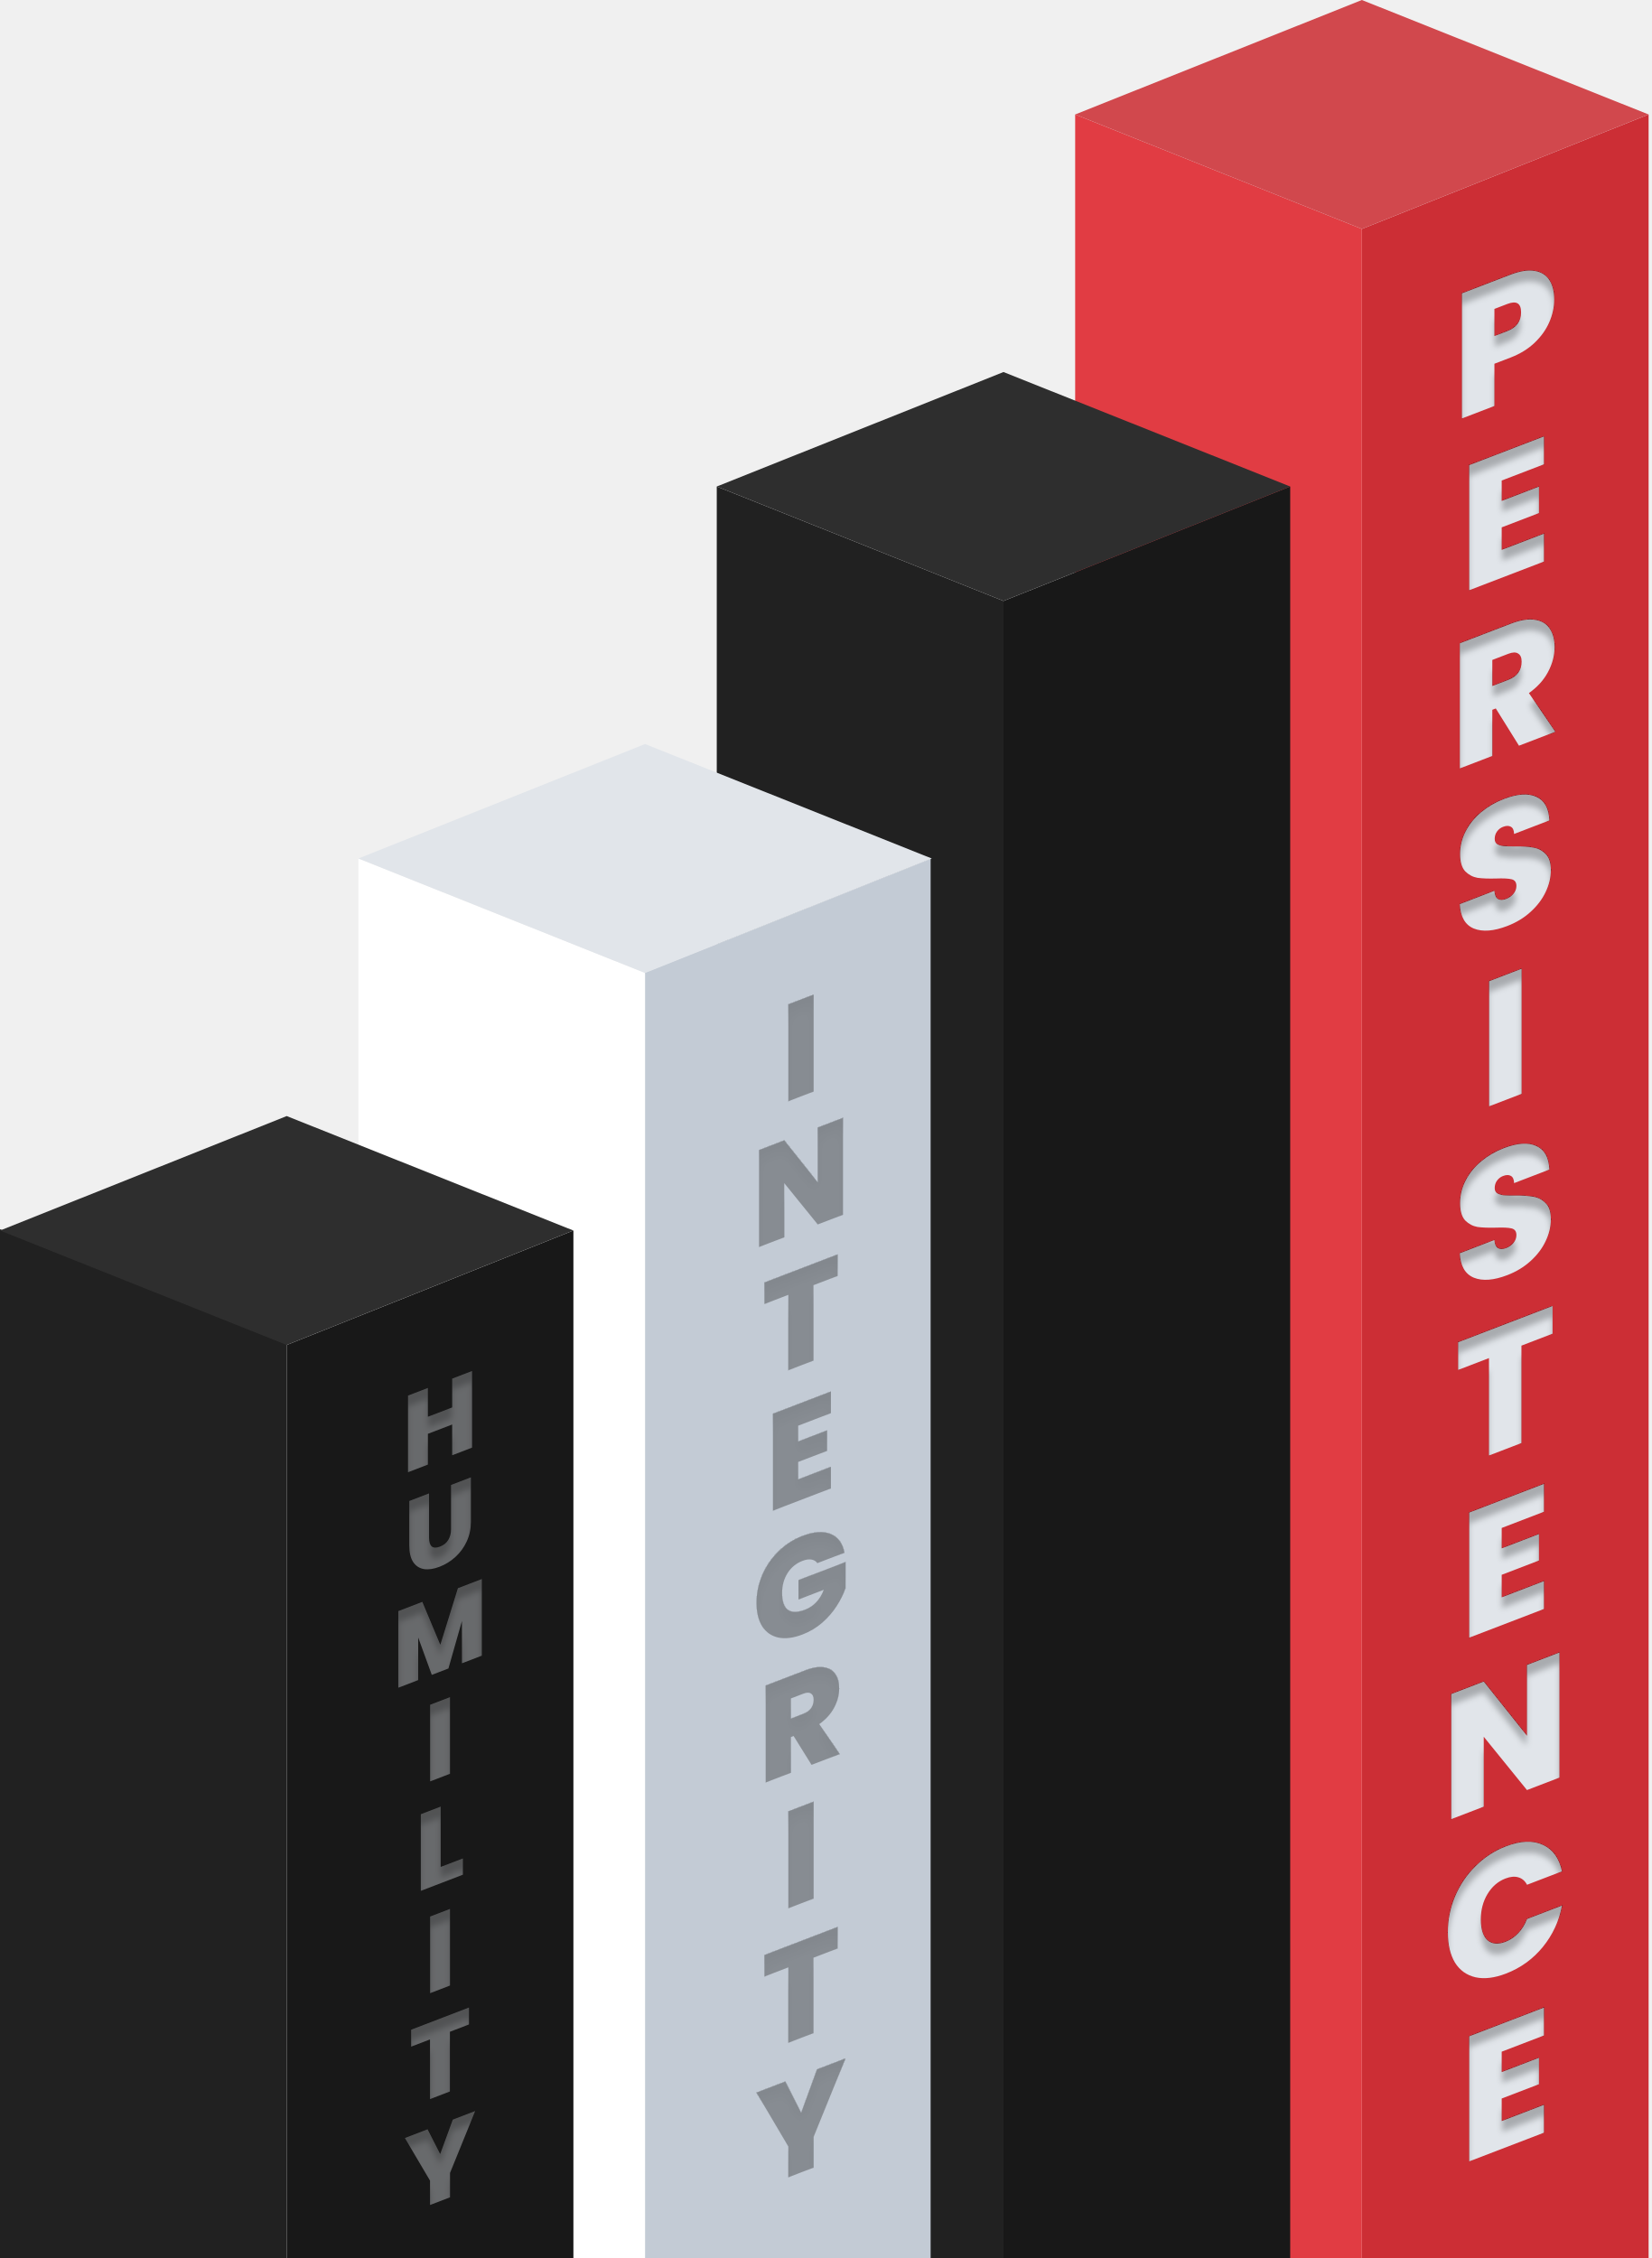
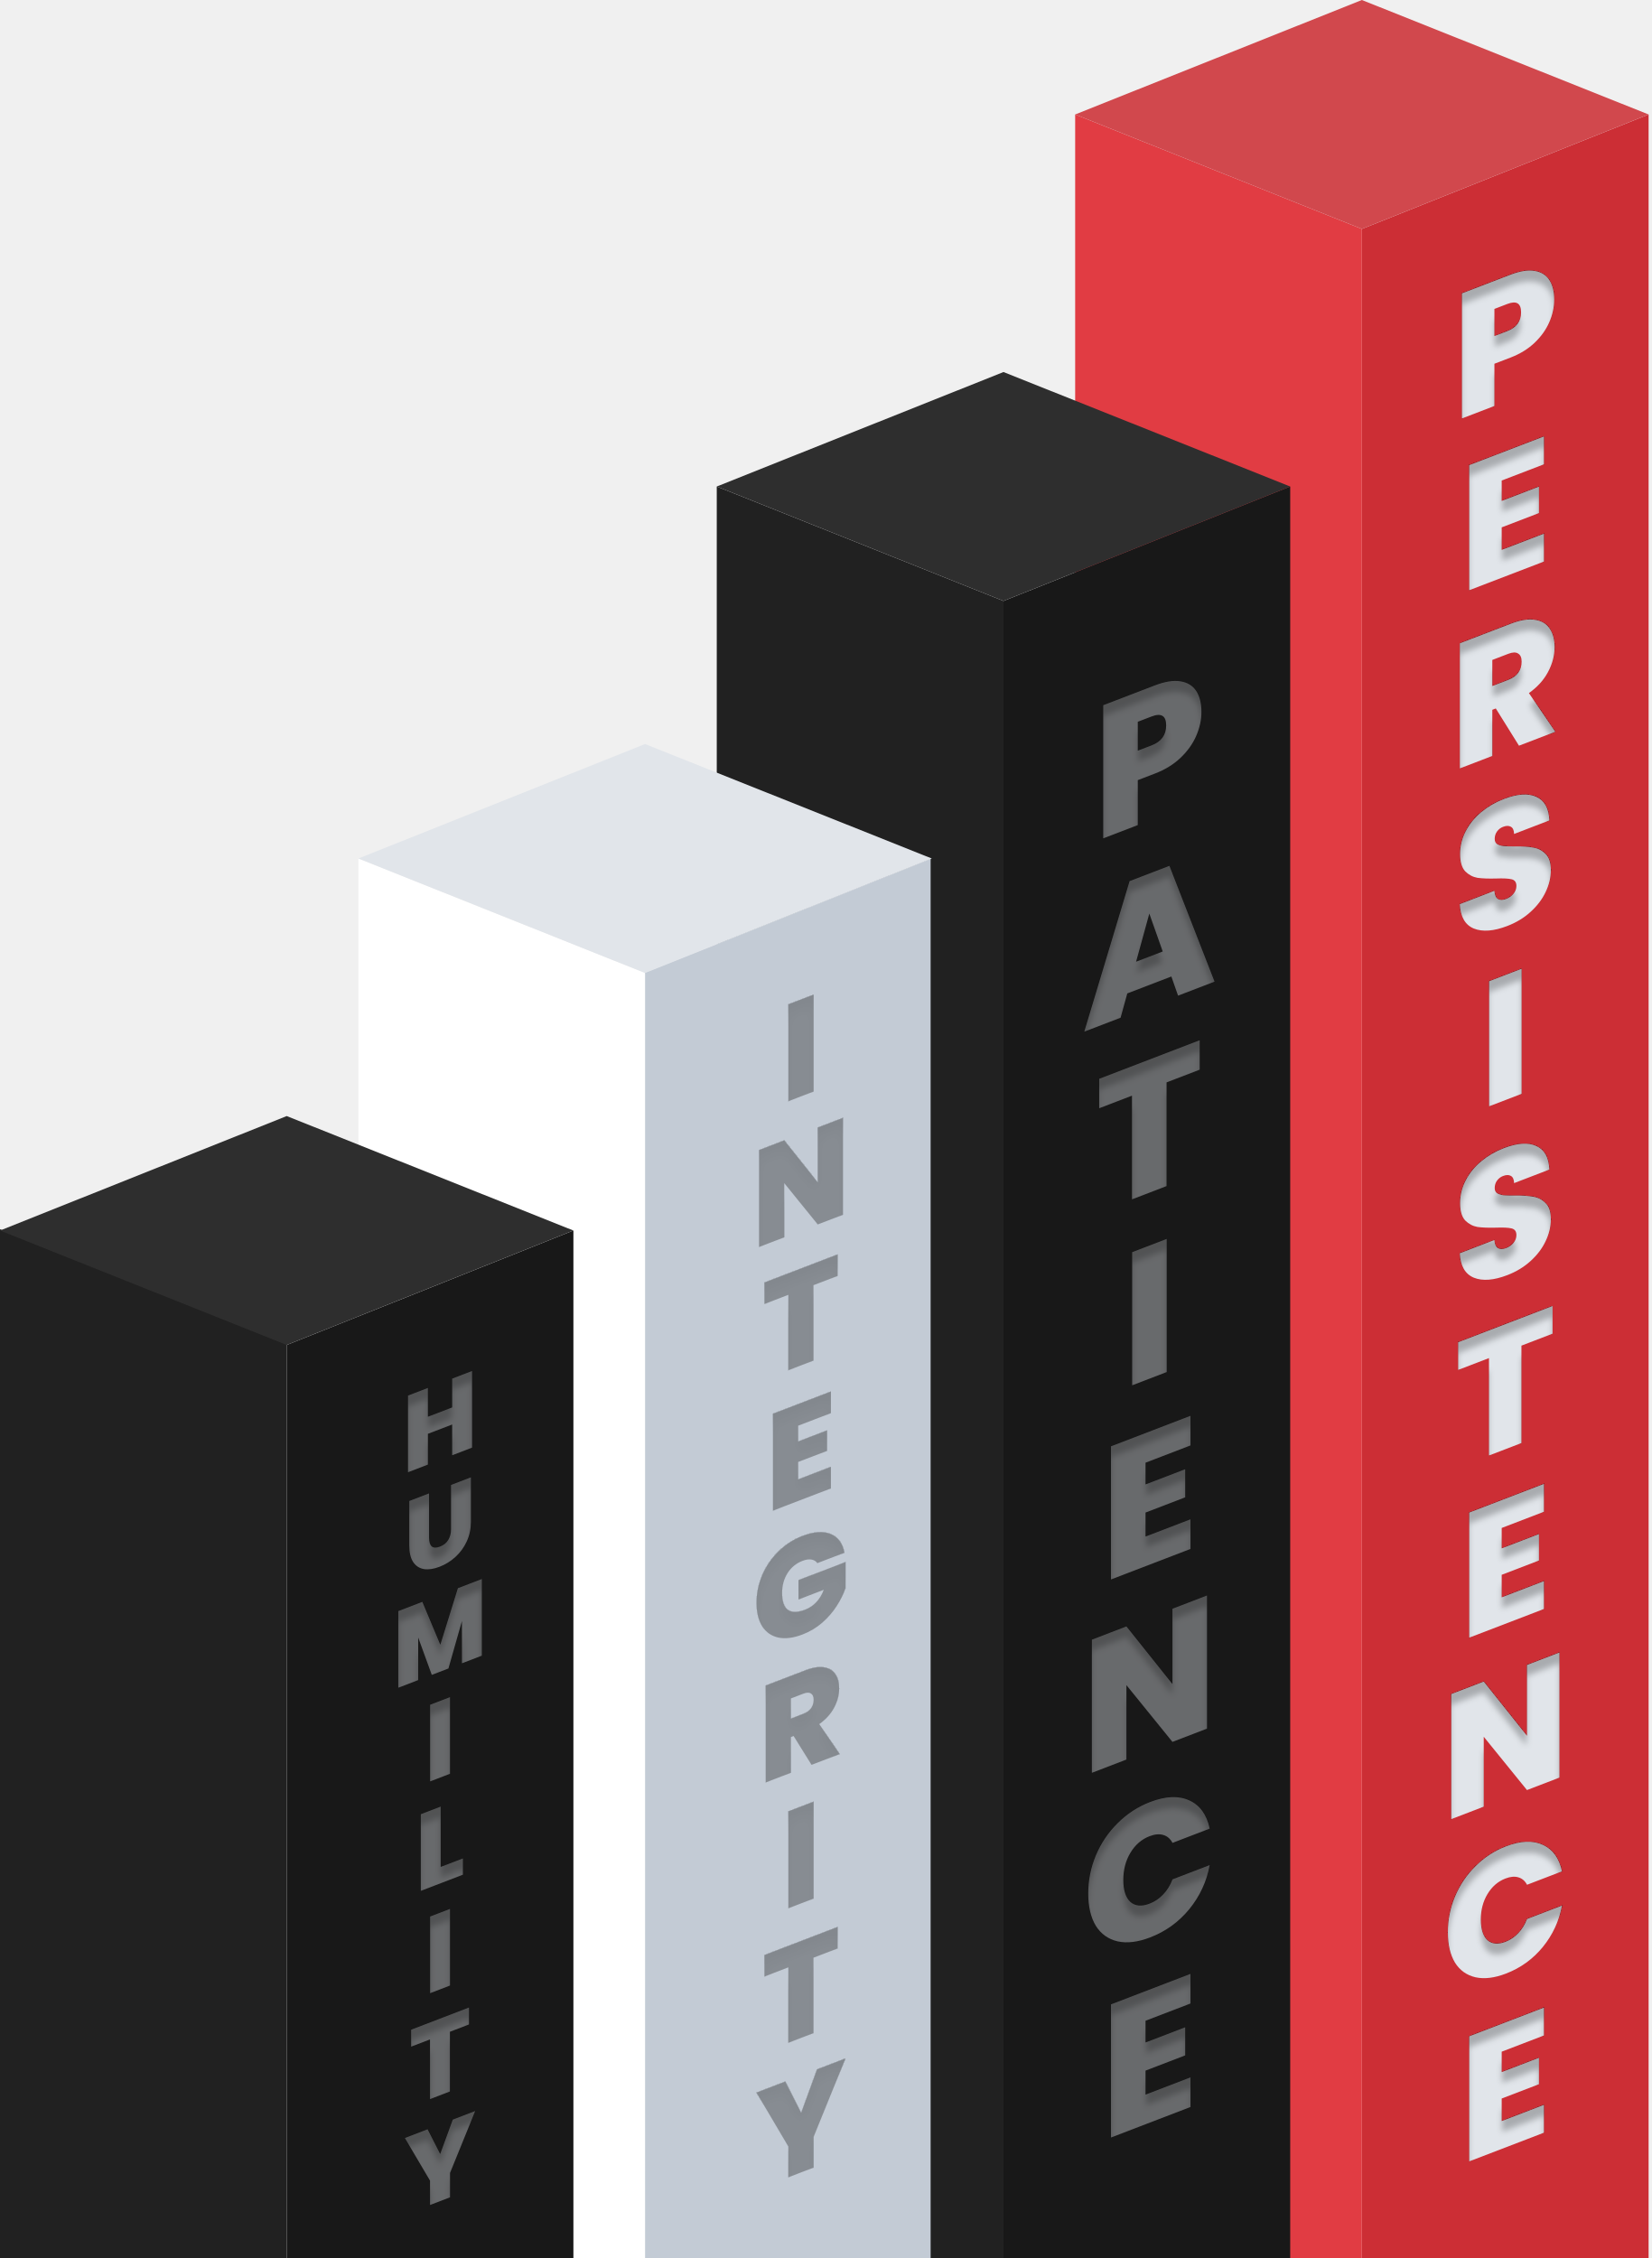
<svg xmlns="http://www.w3.org/2000/svg" width="577" height="789" viewBox="0 0 577 789" fill="none">
  <path style="mix-blend-mode:screen" d="M576.041 169.995H450.812V789.955H576.041V169.995Z" fill="url(#paint0_linear_2789_35527)" />
  <path style="mix-blend-mode:screen" d="M450.815 299.985H325.586V789.956H450.815V299.985Z" fill="url(#paint1_linear_2789_35527)" />
  <path style="mix-blend-mode:screen" d="M325.584 429.975H200.355V789.956H325.584V429.975Z" fill="url(#paint2_linear_2789_35527)" />
  <path style="mix-blend-mode:screen" d="M200.366 559.972H0V789.956H200.366V559.972Z" fill="url(#paint3_linear_2789_35527)" />
  <path style="mix-blend-mode:screen" opacity="0.1" d="M250.447 169.996L350.63 209.994L450.814 169.996L350.63 129.998L250.447 169.996Z" fill="url(#paint4_linear_2789_35527)" />
-   <path style="mix-blend-mode:screen" opacity="0.1" d="M0 429.974L100.183 469.971L200.356 429.974L100.183 389.976L0 429.974Z" fill="url(#paint5_linear_2789_35527)" />
+   <path style="mix-blend-mode:screen" opacity="0.1" d="M0 429.973L100.183 469.971L200.356 429.973L100.183 389.975L0 429.973Z" fill="url(#paint5_linear_2789_35527)" />
  <path style="mix-blend-mode:screen" opacity="0.1" d="M125.229 299.984L225.401 339.982L325.585 299.984L225.401 259.986L125.229 299.984Z" fill="url(#paint6_linear_2789_35527)" />
  <path style="mix-blend-mode:screen" opacity="0.1" d="M375.676 39.998L475.859 79.996L576.042 39.998L475.859 0L375.676 39.998Z" fill="url(#paint7_linear_2789_35527)" />
  <path d="M576.045 39.998L475.861 79.996V789.956H576.045V39.998Z" fill="#CC2E35" />
-   <path d="M375.678 39.998L475.861 79.996V789.956H375.678V39.998Z" fill="#E13C43" />
+   <path d="M375.678 39.998L475.861 79.996V789.955H375.678V39.998Z" fill="#E13C43" />
  <path d="M375.678 39.998L475.861 79.996L576.044 39.998L475.861 0L375.678 39.998Z" fill="#D1484D" />
  <path d="M450.814 169.995L350.631 209.993V789.955H450.814V169.995Z" fill="#181818" />
  <path d="M250.447 169.995L350.63 209.993V789.955H250.447V169.995Z" fill="#212121" />
  <path d="M250.447 169.995L350.63 209.993L450.814 169.995L350.63 129.997L250.447 169.995Z" fill="#2E2E2E" />
-   <path d="M325.173 299.983L224.99 339.981V789.954H325.173V299.983Z" fill="#C3CBD5" />
-   <path d="M125.227 299.983L225.399 339.981V789.954H125.227V299.983Z" fill="white" />
+   <path d="M325.173 299.984L224.99 339.982V789.954H325.173V299.984Z" fill="#C3CBD5" />
+   <path d="M125.227 299.984L225.399 339.982V789.954H125.227V299.984Z" fill="white" />
  <path d="M125.227 299.983L225.399 339.981L325.583 299.983L225.399 259.985L125.227 299.983Z" fill="#E1E5EA" />
  <path d="M200.356 429.973L100.184 469.971V789.954H200.356V429.973Z" fill="#181818" />
  <path d="M0 429.531L100.183 469.529V789.513H0V429.531Z" fill="#212121" />
  <path d="M0 429.973L100.183 469.97L200.356 429.973L100.183 389.975L0 429.973Z" fill="#2E2E2E" />
  <g filter="url(#filter0_i_2789_35527)">
    <path d="M543.065 104.698C543.065 107.343 542.486 109.983 541.328 112.618C540.209 115.197 538.492 117.592 536.177 119.804C533.9 121.959 531.102 123.674 527.784 124.948L522.169 127.103V141.859L510.824 146.214V102.504L527.784 95.994C531.064 94.734 533.842 94.288 536.119 94.654C538.434 95.005 540.171 96.054 541.328 97.8C542.486 99.547 543.065 101.846 543.065 104.698ZM526.684 115.698C529.887 114.468 531.488 112.283 531.488 109.142C531.488 105.959 529.887 104.982 526.684 106.212L522.169 107.945V117.431L526.684 115.698ZM524.713 167.906V175.036L537.736 170.037V179.275L524.713 184.274V192.148L539.473 186.483V196.217L513.368 206.237V162.527L539.473 152.507V162.241L524.713 167.906ZM530.754 260.564L522.65 247.554L521.435 248.021V264.141L510.09 268.496V224.786L527.975 217.92C531.255 216.661 534.034 216.215 536.31 216.581C538.587 216.905 540.304 217.92 541.462 219.625C542.619 221.289 543.198 223.443 543.198 226.089C543.198 229.065 542.426 231.986 540.883 234.851C539.378 237.661 537.159 240.104 534.226 242.181L543.43 255.698L530.754 260.564ZM521.435 239.713L527.049 237.558C528.593 236.965 529.75 236.128 530.522 235.047C531.294 233.965 531.68 232.68 531.68 231.192C531.68 229.787 531.274 228.847 530.464 228.373C529.692 227.842 528.554 227.866 527.049 228.444L521.435 230.599V239.713ZM526.673 323.564C521.927 325.386 518.03 325.683 514.981 324.456C511.933 323.188 510.293 320.345 510.061 315.929L522.158 311.285C522.274 312.77 522.699 313.723 523.432 314.144C524.165 314.565 525.11 314.554 526.268 314.109C527.31 313.71 528.159 313.115 528.815 312.326C529.51 311.481 529.857 310.562 529.857 309.57C529.857 308.289 529.297 307.511 528.178 307.238C527.059 306.965 525.246 306.876 522.737 306.971C520.075 307.042 517.914 306.962 516.255 306.731C514.634 306.444 513.206 305.69 511.971 304.47C510.775 303.193 510.177 301.17 510.177 298.4C510.177 295.59 510.833 292.94 512.145 290.453C513.457 287.924 515.271 285.698 517.586 283.776C519.901 281.854 522.525 280.33 525.458 279.205C530.204 277.383 533.986 277.13 536.803 278.446C539.658 279.706 541.182 282.448 541.375 286.672L529.046 291.405C529.008 290.097 528.622 289.253 527.889 288.873C527.194 288.479 526.287 288.496 525.168 288.926C524.319 289.252 523.625 289.787 523.085 290.532C522.544 291.276 522.274 292.145 522.274 293.137C522.274 293.963 522.564 294.575 523.142 294.973C523.76 295.315 524.512 295.543 525.4 295.657C526.287 295.729 527.599 295.763 529.336 295.758C531.921 295.716 534.044 295.852 535.703 296.166C537.401 296.423 538.848 297.17 540.044 298.405C541.279 299.585 541.896 301.456 541.896 304.018C541.896 306.622 541.279 309.195 540.044 311.735C538.848 314.261 537.092 316.568 534.777 318.655C532.5 320.728 529.799 322.364 526.673 323.564ZM531.666 338.504V382.214L520.321 386.568V342.858L531.666 338.504ZM526.673 445.564C521.927 447.386 518.03 447.683 514.981 446.456C511.933 445.188 510.293 442.345 510.061 437.929L522.158 433.285C522.274 434.77 522.699 435.723 523.432 436.144C524.165 436.565 525.11 436.554 526.268 436.109C527.31 435.71 528.159 435.115 528.815 434.326C529.51 433.481 529.857 432.562 529.857 431.57C529.857 430.289 529.297 429.511 528.178 429.238C527.059 428.965 525.246 428.876 522.737 428.971C520.075 429.042 517.914 428.962 516.255 428.731C514.634 428.444 513.206 427.69 511.971 426.47C510.775 425.193 510.177 423.17 510.177 420.4C510.177 417.59 510.833 414.94 512.145 412.453C513.457 409.924 515.271 407.698 517.586 405.776C519.901 403.854 522.525 402.33 525.458 401.205C530.204 399.383 533.986 399.13 536.803 400.446C539.658 401.706 541.182 404.448 541.375 408.672L529.046 413.405C529.008 412.097 528.622 411.253 527.889 410.873C527.194 410.479 526.287 410.496 525.168 410.926C524.319 411.252 523.625 411.787 523.085 412.532C522.544 413.276 522.274 414.145 522.274 415.137C522.274 415.963 522.564 416.575 523.142 416.973C523.76 417.315 524.512 417.543 525.4 417.657C526.287 417.729 527.599 417.763 529.336 417.758C531.921 417.716 534.044 417.852 535.703 418.166C537.401 418.423 538.848 419.17 540.044 420.405C541.279 421.585 541.896 423.456 541.896 426.018C541.896 428.622 541.279 431.195 540.044 433.735C538.848 436.261 537.092 438.568 534.777 440.655C532.5 442.728 529.799 444.364 526.673 445.564ZM542.492 456.348V466.02L531.611 470.197V504.235L520.266 508.59V474.552L509.5 478.684V469.012L542.492 456.348ZM524.713 533.906V541.036L537.736 536.037V545.275L524.713 550.274V558.148L539.473 552.483V562.217L513.368 572.237V528.527L539.473 518.507V528.241L524.713 533.906ZM544.891 621.137L533.546 625.492L518.439 606.863V631.291L507.094 635.646V591.936L518.439 587.581L533.546 606.52V581.782L544.891 577.427V621.137ZM505.902 675.155C505.902 670.856 506.732 666.715 508.391 662.73C510.089 658.689 512.482 655.146 515.569 652.101C518.656 649.014 522.206 646.701 526.219 645.16C531.313 643.205 535.596 643.028 539.069 644.63C542.542 646.19 544.78 649.278 545.783 653.894L533.57 658.583C532.837 657.211 531.814 656.342 530.502 655.978C529.229 655.599 527.743 655.735 526.045 656.387C523.421 657.394 521.318 659.214 519.736 661.847C518.193 664.423 517.421 667.386 517.421 670.734C517.421 674.123 518.193 676.534 519.736 677.967C521.318 679.343 523.421 679.528 526.045 678.521C527.743 677.869 529.229 676.865 530.502 675.508C531.814 674.136 532.837 672.483 533.57 670.549L545.783 665.86C544.78 671.247 542.542 676.074 539.069 680.342C535.596 684.568 531.313 687.659 526.219 689.614C522.206 691.155 518.656 691.588 515.569 690.913C512.482 690.196 510.089 688.49 508.391 685.794C506.732 683.041 505.902 679.495 505.902 675.155ZM524.713 716.906V724.036L537.736 719.037V728.275L524.713 733.274V741.148L539.473 735.483V745.217L513.368 755.237V711.527L539.473 701.507V711.241L524.713 716.906Z" fill="#E1E5EA" />
  </g>
  <g opacity="0.4" filter="url(#filter1_i_2789_35527)">
    <path d="M284.277 347.565V381.405L275.494 384.776V350.936L284.277 347.565ZM294.516 424.474L285.733 427.846L274.037 413.424V432.336L265.254 435.707V401.867L274.037 398.496L285.733 413.158V394.006L294.516 390.634V424.474ZM292.659 438.347V445.835L284.234 449.069V475.421L275.451 478.793V452.441L267.116 455.64V448.152L292.659 438.347ZM278.894 498.167V503.687L288.977 499.817V506.969L278.894 510.839V516.935L290.321 512.549V520.085L270.111 527.843V494.003L290.321 486.245V493.781L278.894 498.167ZM285.594 546.195C285.086 545.494 284.384 545.076 283.488 544.94C282.621 544.792 281.591 544.948 280.396 545.407C278.185 546.255 276.437 547.694 275.153 549.723C273.898 551.741 273.271 554.046 273.271 556.638C273.271 559.55 273.943 561.516 275.287 562.536C276.661 563.512 278.648 563.501 281.247 562.504C284.324 561.323 286.52 558.992 287.834 555.511L279.007 558.9V552.132L295.408 545.836V554.956C294.721 557.012 293.705 559.082 292.36 561.166C291.046 563.238 289.373 565.177 287.342 566.98C285.31 568.752 282.995 570.137 280.396 571.135C277.229 572.35 274.421 572.708 271.971 572.209C269.551 571.665 267.669 570.356 266.325 568.28C265.01 566.16 264.353 563.421 264.353 560.061C264.353 556.733 265.01 553.52 266.325 550.424C267.669 547.284 269.551 544.529 271.971 542.161C274.391 539.76 277.184 537.951 280.351 536.736C284.324 535.211 287.61 534.973 290.21 536.023C292.809 537.074 294.422 539.254 295.049 542.566L285.594 546.195ZM283.571 616.676L277.297 606.604L276.356 606.965V619.445L267.573 622.817V588.977L281.42 583.662C283.959 582.687 286.11 582.341 287.873 582.624C289.635 582.876 290.965 583.662 291.861 584.982C292.757 586.269 293.205 587.937 293.205 589.985C293.205 592.289 292.608 594.551 291.413 596.77C290.248 598.945 288.53 600.836 286.259 602.444L293.385 612.909L283.571 616.676ZM276.356 600.533L280.703 598.865C281.898 598.406 282.794 597.758 283.391 596.921C283.989 596.083 284.288 595.089 284.288 593.937C284.288 592.849 283.974 592.121 283.347 591.754C282.749 591.343 281.868 591.361 280.703 591.809L276.356 593.477V600.533ZM284.277 629.565V663.405L275.494 666.776V632.936L284.277 629.565ZM292.659 673.347V680.835L284.234 684.069V710.421L275.451 713.793V687.441L267.116 690.64V683.152L292.659 673.347ZM295.4 719.295L284.287 746.649V757.401L275.459 760.79V750.038L264.346 731.216L274.383 727.363L279.94 738.285L285.497 723.096L295.4 719.295Z" fill="#2E2E2E" />
  </g>
  <g opacity="0.4" filter="url(#filter2_i_2789_35527)">
    <path d="M164.945 479.048V505.838L157.992 508.507V497.753L149.513 501.008V511.762L142.56 514.431V487.641L149.513 484.972V495.042L157.992 491.787V481.717L164.945 479.048ZM149.926 521.814V537.356C149.926 538.8 150.233 539.796 150.848 540.345C151.487 540.886 152.445 540.911 153.722 540.42C154.999 539.93 155.957 539.17 156.595 538.139C157.257 537.074 157.589 535.833 157.589 534.414V518.872L164.542 516.203V531.745C164.542 534.202 164.057 536.491 163.087 538.611C162.118 540.706 160.793 542.519 159.114 544.05C157.458 545.547 155.614 546.686 153.58 547.467C151.546 548.248 149.725 548.516 148.116 548.272C146.532 547.994 145.278 547.17 144.356 545.802C143.457 544.424 143.008 542.494 143.008 540.011V524.469L149.926 521.814ZM168.362 551.737V578.527L161.408 581.196V566.414L156.69 583.007L150.872 585.24L146.118 572.169V587.065L139.165 589.734V562.944L147.573 559.717L153.852 574.71L159.989 554.95L168.362 551.737ZM157.239 593.006V619.796L150.286 622.465V595.675L157.239 593.006ZM153.982 652.346L161.752 649.364V655.064L147.029 660.715V633.925L153.982 631.256V652.346ZM157.239 667.006V693.796L150.286 696.465V669.675L157.239 667.006ZM163.875 701.459V707.387L157.205 709.947V730.809L150.252 733.478V712.616L143.654 715.149V709.221L163.875 701.459ZM166.045 737.626L157.247 759.281V767.793L150.258 770.476V761.964L141.46 747.063L149.407 744.013L153.806 752.66L158.205 740.635L166.045 737.626Z" fill="#E1E5EA" />
  </g>
+   <g opacity="0.4" filter="url(#filter3_i_2789_35527)">
+     <path d="M419.802 248.747C419.802 251.563 419.185 254.373 417.953 257.178C416.762 259.924 414.934 262.473 412.469 264.828C410.046 267.122 407.068 268.947 403.535 270.303L397.558 272.597V288.305L385.481 292.941V246.411L403.535 239.481C407.026 238.141 409.984 237.665 412.408 238.055C414.872 238.429 416.721 239.545 417.953 241.404C419.185 243.263 419.802 245.711 419.802 248.747ZM402.364 260.456C405.774 259.148 407.478 256.821 407.478 253.477C407.478 250.089 405.774 249.05 402.364 250.358L397.558 252.203V262.301L402.364 260.456ZM409.292 341.211L393.888 347.124L391.546 355.613L378.853 360.485L394.689 307.877L408.614 302.531L424.388 343.006L411.633 347.902L409.292 341.211ZM406.272 332.47L401.59 319.22L396.968 336.042L406.272 332.47ZM419.192 363.471V373.767L407.609 378.213V414.447L395.532 419.083V382.849L384.071 387.249V376.953L419.192 363.471ZM407.667 432.895V479.425L395.59 484.061V437.531L407.667 432.895ZM400.266 511.098V518.688L414.13 513.366V523.2L400.266 528.522V536.904L415.978 530.873V541.235L388.189 551.902V505.372L415.978 494.705V505.067L400.266 511.098ZM421.745 604.021L409.669 608.657L393.587 588.826V614.83L381.51 619.466V572.936L393.587 568.3L409.669 588.461V562.127L421.745 557.491V604.021ZM380.242 661.588C380.242 657.012 381.125 652.603 382.891 648.361C384.699 644.06 387.245 640.288 390.532 637.047C393.818 633.761 397.597 631.298 401.869 629.659C407.291 627.577 411.851 627.389 415.548 629.094C419.245 630.755 421.627 634.042 422.695 638.956L409.694 643.947C408.914 642.486 407.825 641.562 406.429 641.174C405.073 640.771 403.492 640.916 401.684 641.609C398.891 642.682 396.652 644.619 394.968 647.422C393.325 650.164 392.503 653.318 392.503 656.882C392.503 660.49 393.325 663.056 394.968 664.582C396.652 666.047 398.891 666.244 401.684 665.171C403.492 664.478 405.073 663.409 406.429 661.964C407.825 660.504 408.914 658.744 409.694 656.685L422.695 651.694C421.627 657.428 419.245 662.567 415.548 667.11C411.851 671.609 407.291 674.899 401.869 676.981C397.597 678.62 393.818 679.081 390.532 678.363C387.245 677.6 384.699 675.784 382.891 672.913C381.125 669.983 380.242 666.208 380.242 661.588ZM400.266 706.098V713.688L414.13 708.366V718.2L400.266 723.522V731.904L415.978 725.873V736.235L388.189 746.902V700.372L415.978 689.705V700.067L400.266 706.098Z" fill="#E1E5EA" />
+   </g>
  <defs>
-     <filter id="filter0_i_2789_35527" x="505.902" y="89.085" width="39.881" height="671.019" filterUnits="userSpaceOnUse" color-interpolation-filters="sRGB">
+     <filter id="filter0_i_2789_35527" x="505.902" y="89.084" width="39.881" height="671.019" filterUnits="userSpaceOnUse" color-interpolation-filters="sRGB">
      <feFlood flood-opacity="0" result="BackgroundImageFix" />
      <feBlend mode="normal" in="SourceGraphic" in2="BackgroundImageFix" result="shape" />
      <feColorMatrix in="SourceAlpha" type="matrix" values="0 0 0 0 0 0 0 0 0 0 0 0 0 0 0 0 0 0 127 0" result="hardAlpha" />
      <feOffset dy="4" />
      <feGaussianBlur stdDeviation="1" />
      <feComposite in2="hardAlpha" operator="arithmetic" k2="-1" k3="1" />
      <feColorMatrix type="matrix" values="0 0 0 0 0 0 0 0 0 0 0 0 0 0 0 0 0 0 0.25 0" />
      <feBlend mode="normal" in2="shape" result="effect1_innerShadow_2789_35527" />
    </filter>
    <filter id="filter1_i_2789_35527" x="264.346" y="343.292" width="31.062" height="425.764" filterUnits="userSpaceOnUse" color-interpolation-filters="sRGB">
      <feFlood flood-opacity="0" result="BackgroundImageFix" />
      <feBlend mode="normal" in="SourceGraphic" in2="BackgroundImageFix" result="shape" />
      <feColorMatrix in="SourceAlpha" type="matrix" values="0 0 0 0 0 0 0 0 0 0 0 0 0 0 0 0 0 0 127 0" result="hardAlpha" />
      <feOffset dy="4" />
      <feGaussianBlur stdDeviation="2" />
      <feComposite in2="hardAlpha" operator="arithmetic" k2="-1" k3="1" />
      <feColorMatrix type="matrix" values="0 0 0 0 0 0 0 0 0 0 0 0 0 0 0 0 0 0 0.25 0" />
      <feBlend mode="normal" in2="shape" result="effect1_innerShadow_2789_35527" />
    </filter>
    <filter id="filter2_i_2789_35527" x="139.164" y="477.737" width="29.197" height="298.998" filterUnits="userSpaceOnUse" color-interpolation-filters="sRGB">
      <feFlood flood-opacity="0" result="BackgroundImageFix" />
      <feBlend mode="normal" in="SourceGraphic" in2="BackgroundImageFix" result="shape" />
      <feColorMatrix in="SourceAlpha" type="matrix" values="0 0 0 0 0 0 0 0 0 0 0 0 0 0 0 0 0 0 127 0" result="hardAlpha" />
      <feOffset dy="4" />
      <feGaussianBlur stdDeviation="1" />
      <feComposite in2="hardAlpha" operator="arithmetic" k2="-1" k3="1" />
      <feColorMatrix type="matrix" values="0 0 0 0 0 0 0 0 0 0 0 0 0 0 0 0 0 0 0.25 0" />
      <feBlend mode="normal" in2="shape" result="effect1_innerShadow_2789_35527" />
    </filter>
-     <linearGradient id="paint0_linear_2789_35527" x1="513.432" y1="919.944" x2="513.432" y2="169.987" gradientUnits="userSpaceOnUse">
+     <filter id="filter3_i_2789_35527" x="378.854" y="231.476" width="45.533" height="521.009" filterUnits="userSpaceOnUse" color-interpolation-filters="sRGB">
+       <feFlood flood-opacity="0" result="BackgroundImageFix" />
+       <feBlend mode="normal" in="SourceGraphic" in2="BackgroundImageFix" result="shape" />
+       <feColorMatrix in="SourceAlpha" type="matrix" values="0 0 0 0 0 0 0 0 0 0 0 0 0 0 0 0 0 0 127 0" result="hardAlpha" />
+       <feOffset dy="4" />
+       <feGaussianBlur stdDeviation="1" />
+       <feComposite in2="hardAlpha" operator="arithmetic" k2="-1" k3="1" />
+       <feColorMatrix type="matrix" values="0 0 0 0 0 0 0 0 0 0 0 0 0 0 0 0 0 0 0.25 0" />
+       <feBlend mode="normal" in2="shape" result="effect1_innerShadow_2789_35527" />
+     </filter>
+     <linearGradient id="paint0_linear_2789_35527" x1="513.432" y1="919.945" x2="513.432" y2="169.987" gradientUnits="userSpaceOnUse">
      <stop stop-color="#00B0B5" />
      <stop offset="0.03" stop-color="#00A1A6" />
      <stop offset="0.15" stop-color="#00777A" />
      <stop offset="0.27" stop-color="#005254" />
      <stop offset="0.39" stop-color="#003435" />
      <stop offset="0.52" stop-color="#001D1E" />
      <stop offset="0.66" stop-color="#000C0D" />
      <stop offset="0.81" stop-color="#000303" />
      <stop offset="1" />
    </linearGradient>
    <linearGradient id="paint1_linear_2789_35527" x1="388.206" y1="1049.94" x2="388.206" y2="299.985" gradientUnits="userSpaceOnUse">
      <stop stop-color="#00B0B5" />
      <stop offset="0.03" stop-color="#00A1A6" />
      <stop offset="0.15" stop-color="#00777A" />
      <stop offset="0.27" stop-color="#005254" />
      <stop offset="0.39" stop-color="#003435" />
      <stop offset="0.52" stop-color="#001D1E" />
      <stop offset="0.66" stop-color="#000C0D" />
      <stop offset="0.81" stop-color="#000303" />
      <stop offset="1" />
    </linearGradient>
    <linearGradient id="paint2_linear_2789_35527" x1="262.975" y1="1179.93" x2="262.975" y2="429.975" gradientUnits="userSpaceOnUse">
      <stop stop-color="#00B0B5" />
      <stop offset="0.03" stop-color="#00A1A6" />
      <stop offset="0.15" stop-color="#00777A" />
      <stop offset="0.27" stop-color="#005254" />
      <stop offset="0.39" stop-color="#003435" />
      <stop offset="0.52" stop-color="#001D1E" />
      <stop offset="0.66" stop-color="#000C0D" />
      <stop offset="0.81" stop-color="#000303" />
      <stop offset="1" />
    </linearGradient>
    <linearGradient id="paint3_linear_2789_35527" x1="100.183" y1="1309.92" x2="100.183" y2="559.972" gradientUnits="userSpaceOnUse">
      <stop stop-color="#00B0B5" />
      <stop offset="0.03" stop-color="#00A1A6" />
      <stop offset="0.15" stop-color="#00777A" />
      <stop offset="0.27" stop-color="#005254" />
      <stop offset="0.39" stop-color="#003435" />
      <stop offset="0.52" stop-color="#001D1E" />
      <stop offset="0.66" stop-color="#000C0D" />
      <stop offset="0.81" stop-color="#000303" />
      <stop offset="1" />
    </linearGradient>
    <linearGradient id="paint4_linear_2789_35527" x1="250.846" y1="169.996" x2="450.425" y2="169.996" gradientUnits="userSpaceOnUse">
      <stop />
      <stop offset="0.16" stop-color="#030303" />
      <stop offset="0.29" stop-color="#0D0D0D" />
      <stop offset="0.41" stop-color="#1E1E1E" />
      <stop offset="0.52" stop-color="#353535" />
      <stop offset="0.63" stop-color="#545454" />
      <stop offset="0.74" stop-color="#7A7A7A" />
      <stop offset="0.84" stop-color="#A7A7A7" />
      <stop offset="0.94" stop-color="#DADADA" />
      <stop offset="1" stop-color="white" />
    </linearGradient>
-     <linearGradient id="paint5_linear_2789_35527" x1="0.389" y1="429.974" x2="199.967" y2="429.974" gradientUnits="userSpaceOnUse">
+     <linearGradient id="paint5_linear_2789_35527" x1="0.389" y1="429.973" x2="199.967" y2="429.973" gradientUnits="userSpaceOnUse">
      <stop />
      <stop offset="0.16" stop-color="#030303" />
      <stop offset="0.29" stop-color="#0D0D0D" />
      <stop offset="0.41" stop-color="#1E1E1E" />
      <stop offset="0.52" stop-color="#353535" />
      <stop offset="0.63" stop-color="#545454" />
      <stop offset="0.74" stop-color="#7A7A7A" />
      <stop offset="0.84" stop-color="#A7A7A7" />
      <stop offset="0.94" stop-color="#DADADA" />
      <stop offset="1" stop-color="white" />
    </linearGradient>
    <linearGradient id="paint6_linear_2789_35527" x1="125.617" y1="299.984" x2="325.196" y2="299.984" gradientUnits="userSpaceOnUse">
      <stop />
      <stop offset="0.16" stop-color="#030303" />
      <stop offset="0.29" stop-color="#0D0D0D" />
      <stop offset="0.41" stop-color="#1E1E1E" />
      <stop offset="0.52" stop-color="#353535" />
      <stop offset="0.63" stop-color="#545454" />
      <stop offset="0.74" stop-color="#7A7A7A" />
      <stop offset="0.84" stop-color="#A7A7A7" />
      <stop offset="0.94" stop-color="#DADADA" />
      <stop offset="1" stop-color="white" />
    </linearGradient>
    <linearGradient id="paint7_linear_2789_35527" x1="376.075" y1="39.998" x2="575.654" y2="39.998" gradientUnits="userSpaceOnUse">
      <stop />
      <stop offset="0.16" stop-color="#030303" />
      <stop offset="0.29" stop-color="#0D0D0D" />
      <stop offset="0.41" stop-color="#1E1E1E" />
      <stop offset="0.52" stop-color="#353535" />
      <stop offset="0.63" stop-color="#545454" />
      <stop offset="0.74" stop-color="#7A7A7A" />
      <stop offset="0.84" stop-color="#A7A7A7" />
      <stop offset="0.94" stop-color="#DADADA" />
      <stop offset="1" stop-color="white" />
    </linearGradient>
  </defs>
</svg>
